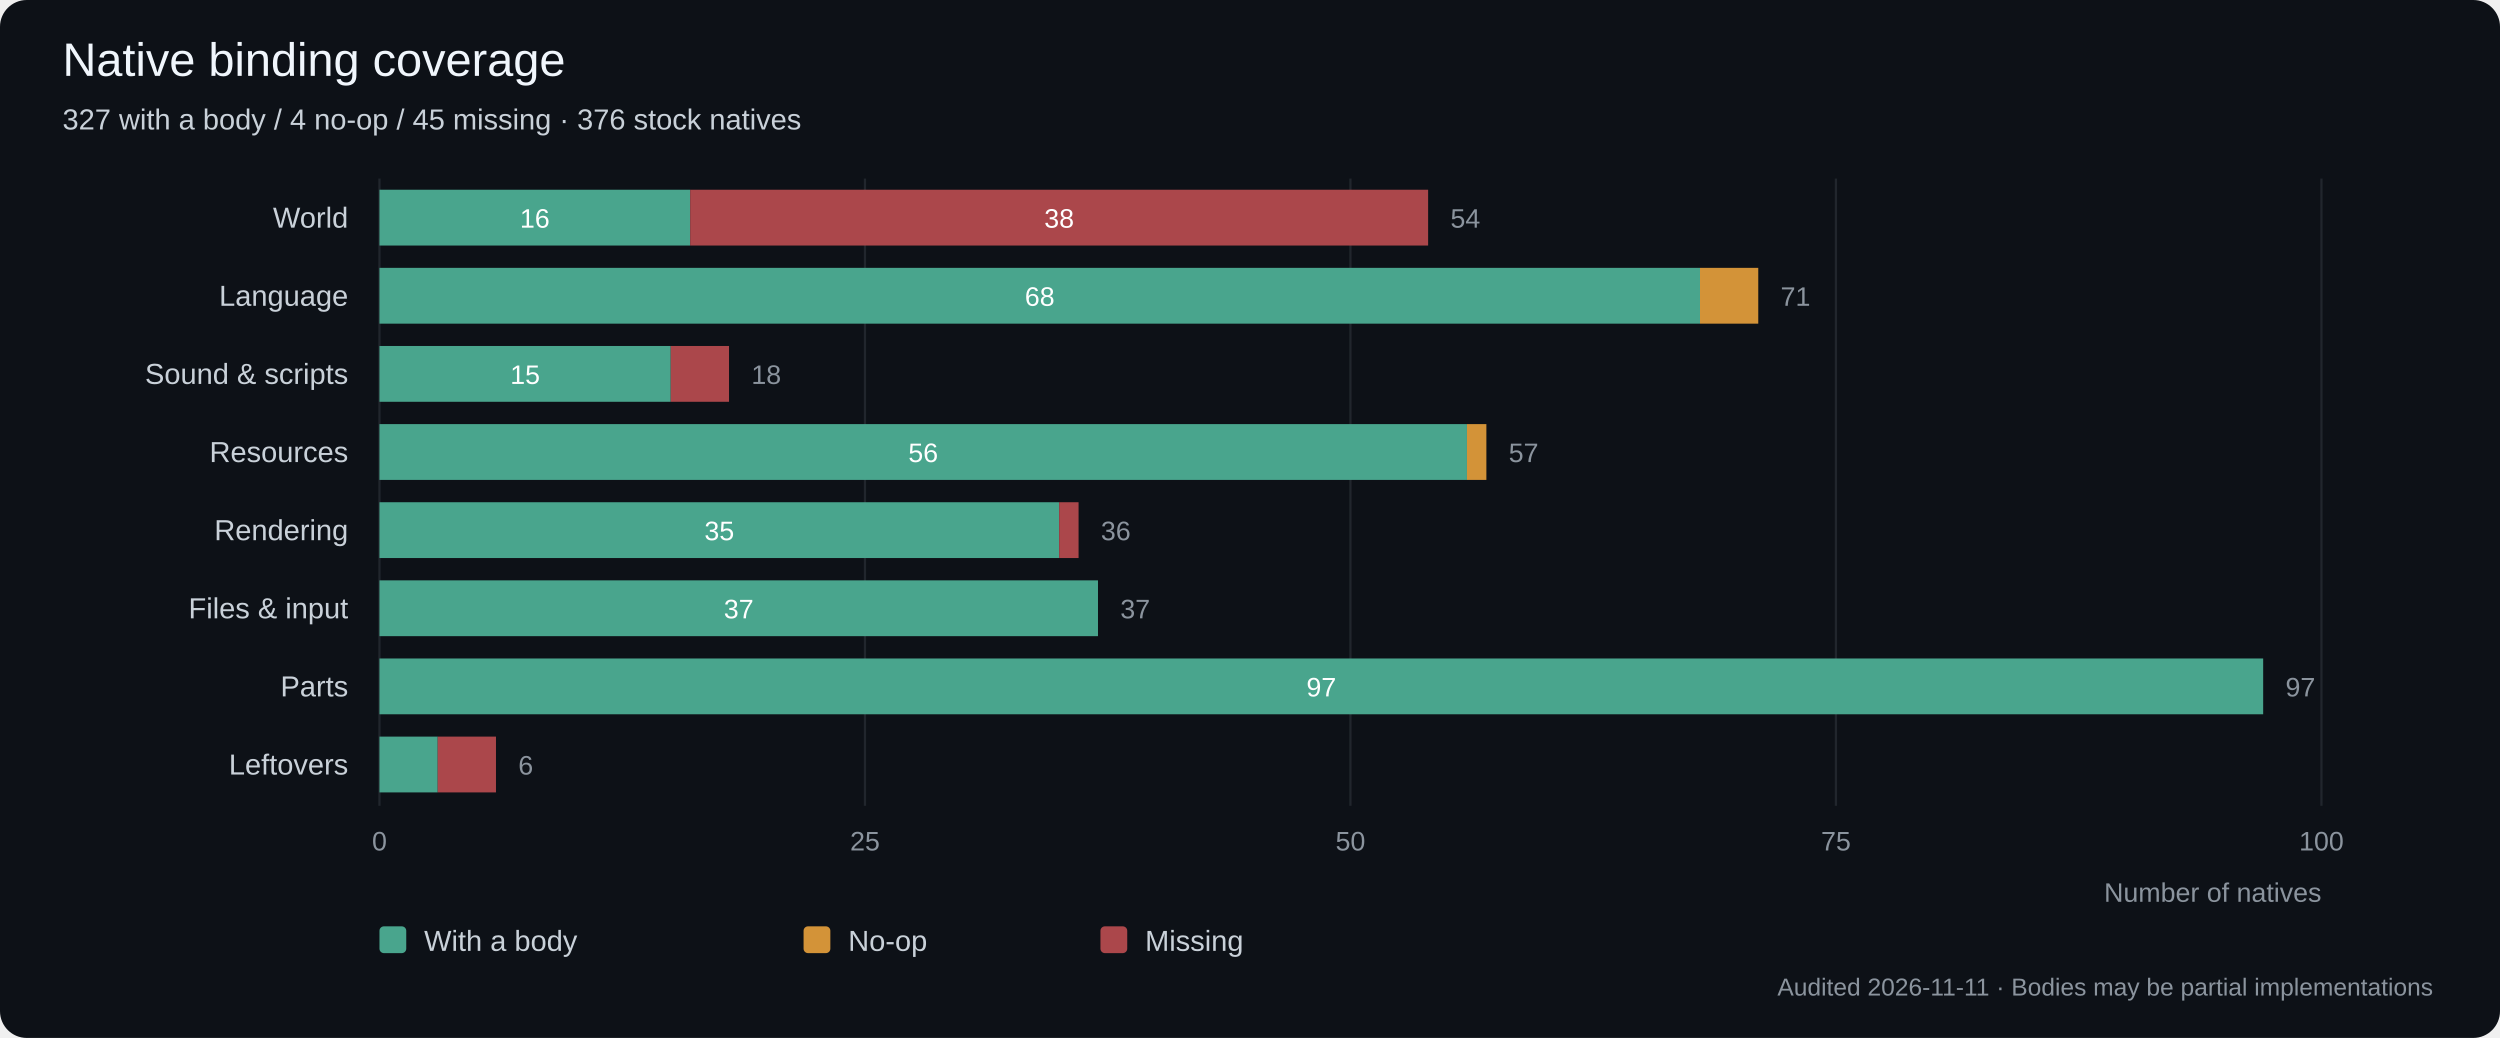
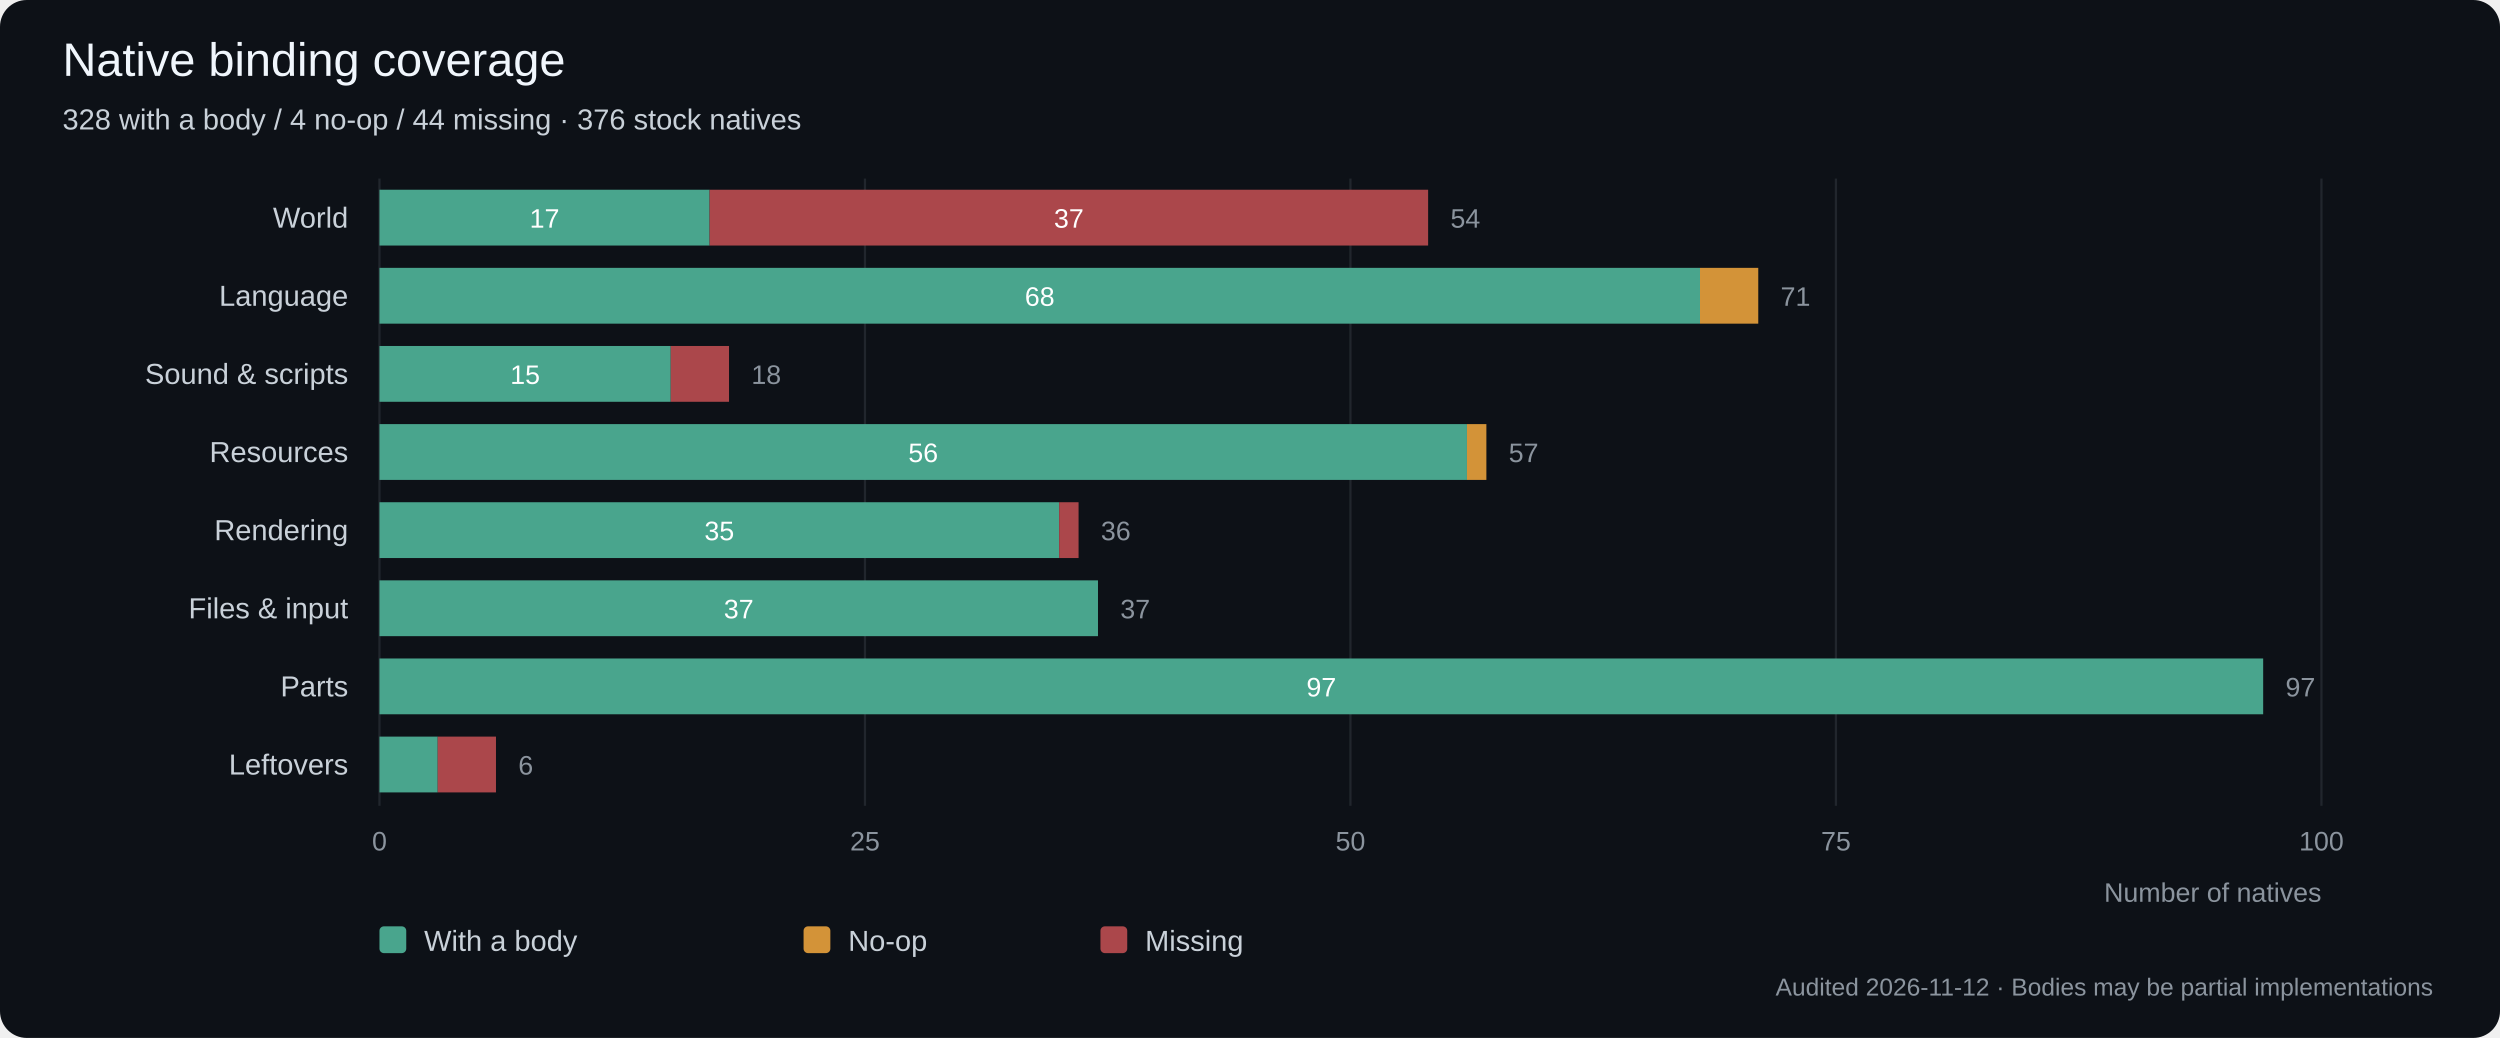
<svg xmlns="http://www.w3.org/2000/svg" width="1120" height="465" viewBox="0 0 1120 465" role="img" aria-labelledby="title desc">
  <rect width="1120" height="465" rx="12" fill="#0d1117" />
  <g font-family="Segoe UI,Arial,sans-serif">
    <text x="28" y="34" font-size="21" fill="#f0f6fc" text-anchor="start">Native binding coverage</text>
-     <text x="28" y="58" font-size="13" fill="#c9d1d9" text-anchor="start">327 with a body  /  4 no-op  /  45 missing  ·  376 stock natives</text>
+     <text x="28" y="58" font-size="13" fill="#c9d1d9" text-anchor="start">328 with a body  /  4 no-op  /  44 missing  ·  376 stock natives</text>
    <line x1="170.0" x2="170.0" y1="80" y2="361" stroke="#21262d" />
    <text x="170.0" y="381" font-size="12" fill="#8b949e" text-anchor="middle">0</text>
    <line x1="387.5" x2="387.5" y1="80" y2="361" stroke="#21262d" />
    <text x="387.5" y="381" font-size="12" fill="#8b949e" text-anchor="middle">25</text>
    <line x1="605.0" x2="605.0" y1="80" y2="361" stroke="#21262d" />
    <text x="605.0" y="381" font-size="12" fill="#8b949e" text-anchor="middle">50</text>
    <line x1="822.5" x2="822.5" y1="80" y2="361" stroke="#21262d" />
    <text x="822.5" y="381" font-size="12" fill="#8b949e" text-anchor="middle">75</text>
    <line x1="1040.0" x2="1040.0" y1="80" y2="361" stroke="#21262d" />
    <text x="1040.0" y="381" font-size="12" fill="#8b949e" text-anchor="middle">100</text>
    <text x="156" y="102" font-size="13" fill="#c9d1d9" text-anchor="end">World</text>
-     <rect x="170" y="85" width="139.2" height="25" fill="#49a58d" />
-     <text x="239.6" y="102" font-size="12" fill="#ffffff" text-anchor="middle">16</text>
-     <rect x="309.2" y="85" width="330.6" height="25" fill="#ab474b" />
-     <text x="474.5" y="102" font-size="12" fill="#ffffff" text-anchor="middle">38</text>
+     <rect x="170" y="85" width="147.9" height="25" fill="#49a58d" />
+     <text x="243.95" y="102" font-size="12" fill="#ffffff" text-anchor="middle">17</text>
+     <rect x="317.9" y="85" width="321.9" height="25" fill="#ab474b" />
+     <text x="478.85" y="102" font-size="12" fill="#ffffff" text-anchor="middle">37</text>
    <text x="649.8" y="102" font-size="12" fill="#8b949e" text-anchor="start">54</text>
    <text x="156" y="137" font-size="13" fill="#c9d1d9" text-anchor="end">Language</text>
    <rect x="170" y="120" width="591.6" height="25" fill="#49a58d" />
    <text x="465.8" y="137" font-size="12" fill="#ffffff" text-anchor="middle">68</text>
    <rect x="761.6" y="120" width="26.1" height="25" fill="#d39338" />
    <text x="797.7" y="137" font-size="12" fill="#8b949e" text-anchor="start">71</text>
    <text x="156" y="172" font-size="13" fill="#c9d1d9" text-anchor="end">Sound &amp; scripts</text>
    <rect x="170" y="155" width="130.5" height="25" fill="#49a58d" />
    <text x="235.25" y="172" font-size="12" fill="#ffffff" text-anchor="middle">15</text>
    <rect x="300.5" y="155" width="26.1" height="25" fill="#ab474b" />
    <text x="336.6" y="172" font-size="12" fill="#8b949e" text-anchor="start">18</text>
    <text x="156" y="207" font-size="13" fill="#c9d1d9" text-anchor="end">Resources</text>
    <rect x="170" y="190" width="487.2" height="25" fill="#49a58d" />
    <text x="413.6" y="207" font-size="12" fill="#ffffff" text-anchor="middle">56</text>
    <rect x="657.2" y="190" width="8.7" height="25" fill="#d39338" />
    <text x="675.9" y="207" font-size="12" fill="#8b949e" text-anchor="start">57</text>
    <text x="156" y="242" font-size="13" fill="#c9d1d9" text-anchor="end">Rendering</text>
    <rect x="170" y="225" width="304.5" height="25" fill="#49a58d" />
    <text x="322.25" y="242" font-size="12" fill="#ffffff" text-anchor="middle">35</text>
    <rect x="474.5" y="225" width="8.7" height="25" fill="#ab474b" />
    <text x="493.2" y="242" font-size="12" fill="#8b949e" text-anchor="start">36</text>
    <text x="156" y="277" font-size="13" fill="#c9d1d9" text-anchor="end">Files &amp; input</text>
    <rect x="170" y="260" width="321.9" height="25" fill="#49a58d" />
    <text x="330.95" y="277" font-size="12" fill="#ffffff" text-anchor="middle">37</text>
    <text x="501.9" y="277" font-size="12" fill="#8b949e" text-anchor="start">37</text>
    <text x="156" y="312" font-size="13" fill="#c9d1d9" text-anchor="end">Parts</text>
    <rect x="170" y="295" width="843.9" height="25" fill="#49a58d" />
    <text x="591.95" y="312" font-size="12" fill="#ffffff" text-anchor="middle">97</text>
    <text x="1023.9" y="312" font-size="12" fill="#8b949e" text-anchor="start">97</text>
    <text x="156" y="347" font-size="13" fill="#c9d1d9" text-anchor="end">Leftovers</text>
    <rect x="170" y="330" width="26.1" height="25" fill="#49a58d" />
    <rect x="196.1" y="330" width="26.1" height="25" fill="#ab474b" />
    <text x="232.2" y="347" font-size="12" fill="#8b949e" text-anchor="start">6</text>
    <text x="1040" y="404" font-size="12" fill="#8b949e" text-anchor="end">Number of natives</text>
    <rect x="170" y="415" width="12" height="12" rx="2" fill="#49a58d" />
    <text x="190" y="426" font-size="13" fill="#c9d1d9" text-anchor="start">With a body</text>
    <rect x="360" y="415" width="12" height="12" rx="2" fill="#d39338" />
    <text x="380" y="426" font-size="13" fill="#c9d1d9" text-anchor="start">No-op</text>
    <rect x="493" y="415" width="12" height="12" rx="2" fill="#ab474b" />
    <text x="513" y="426" font-size="13" fill="#c9d1d9" text-anchor="start">Missing</text>
-     <text x="1090" y="446" font-size="11" fill="#8b949e" text-anchor="end">Audited 2026-11-11 · Bodies may be partial implementations</text>
+     <text x="1090" y="446" font-size="11" fill="#8b949e" text-anchor="end">Audited 2026-11-12 · Bodies may be partial implementations</text>
  </g>
</svg>
